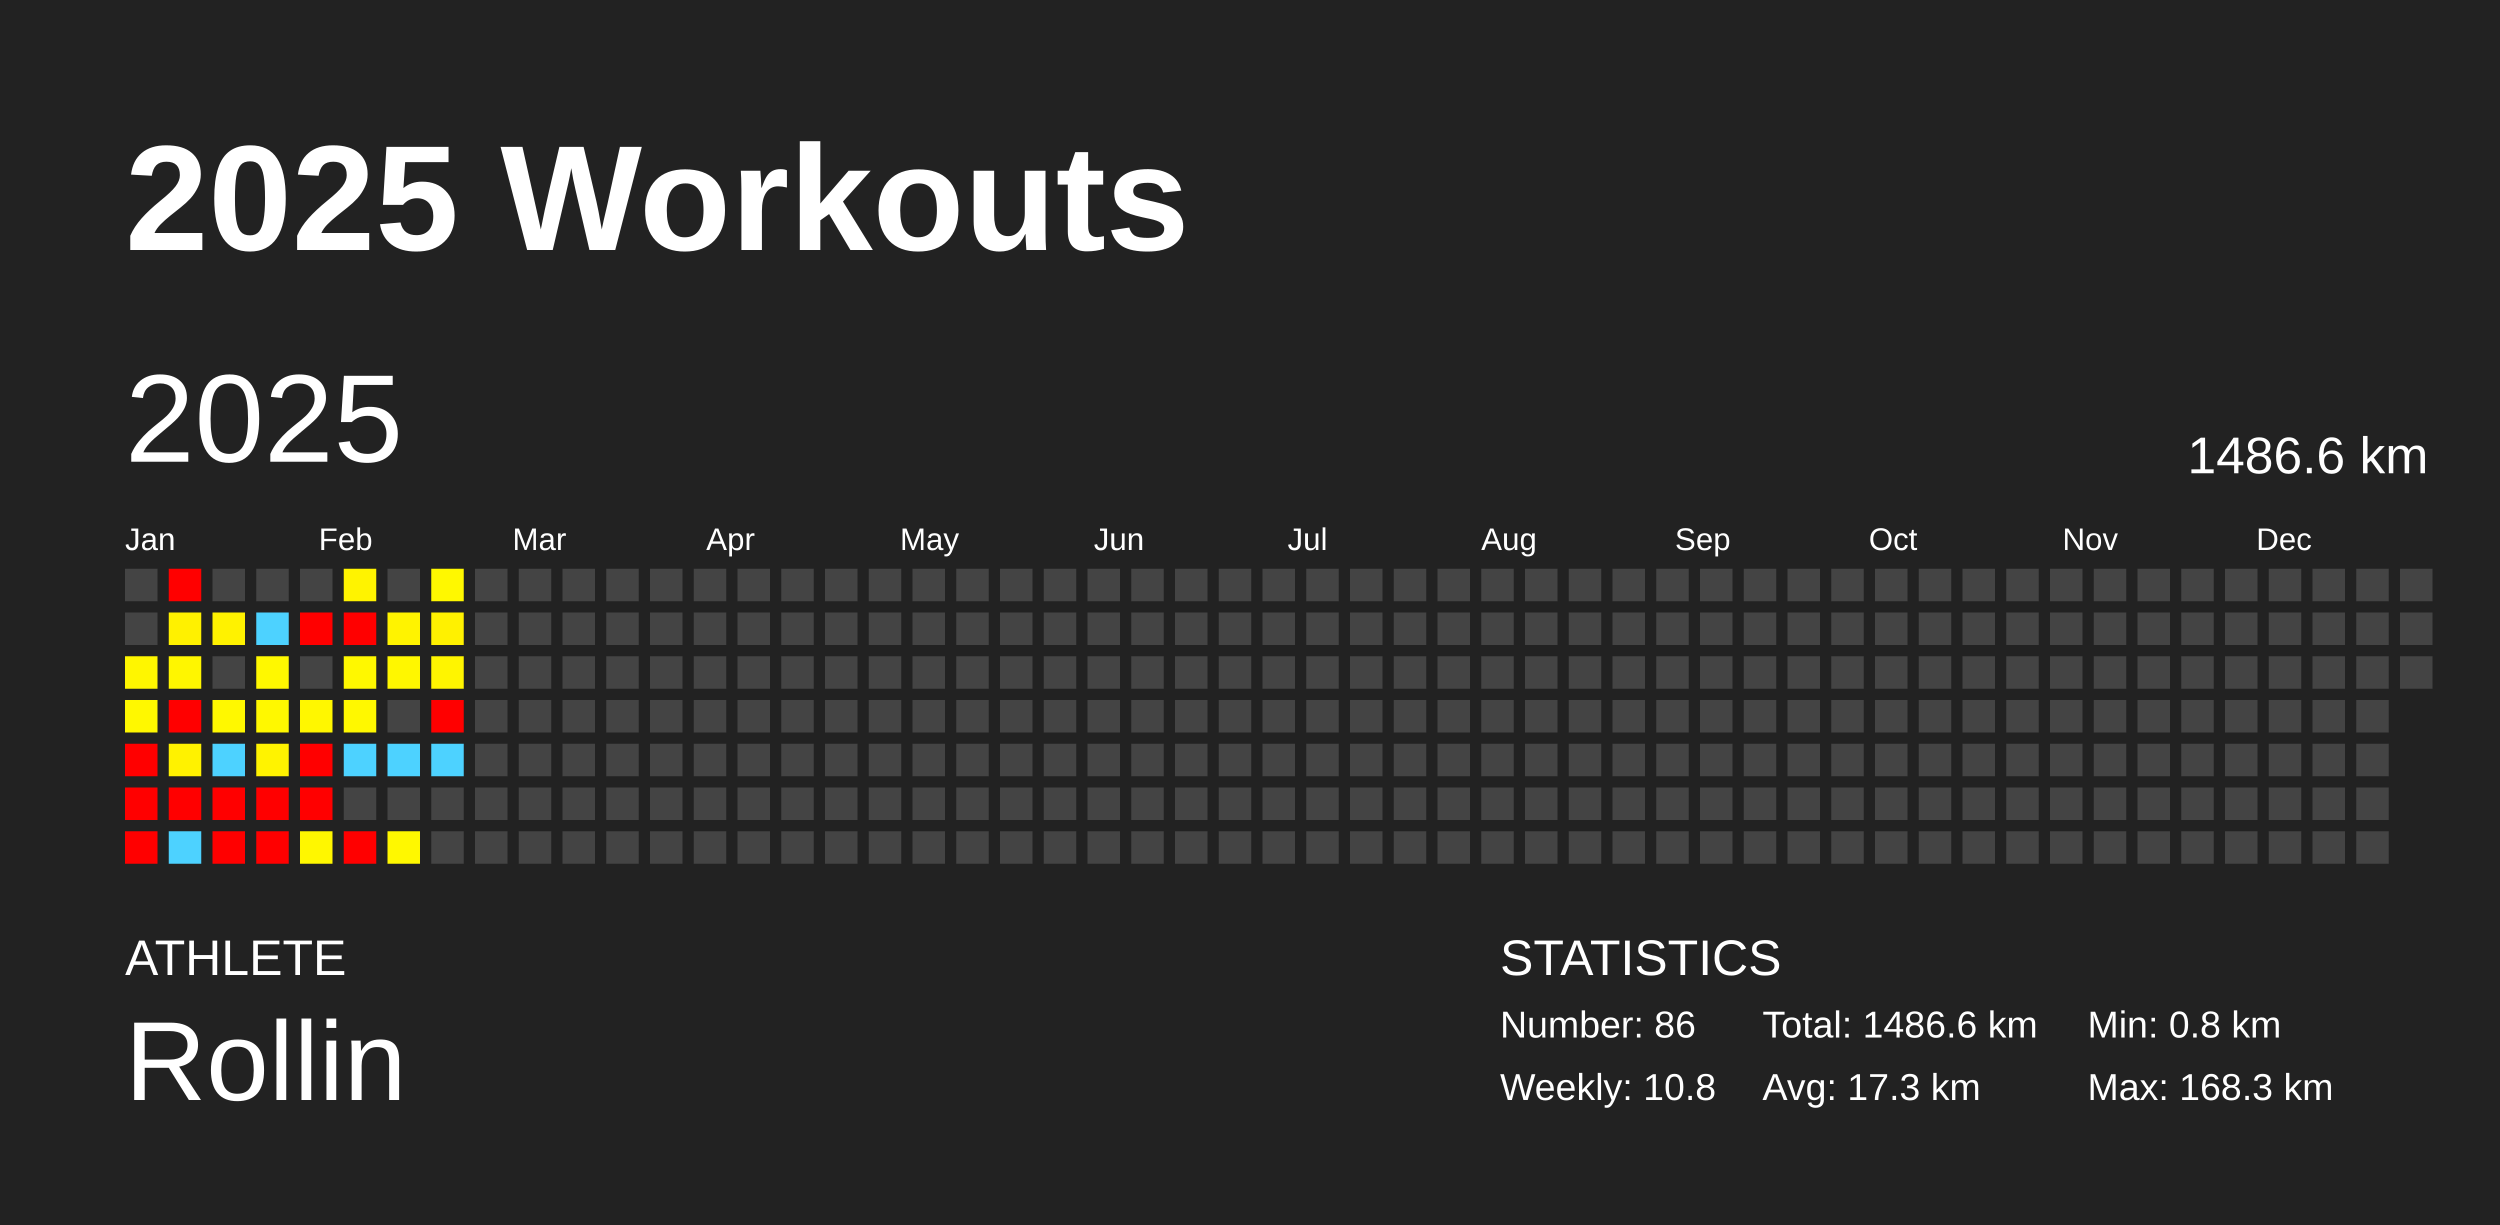
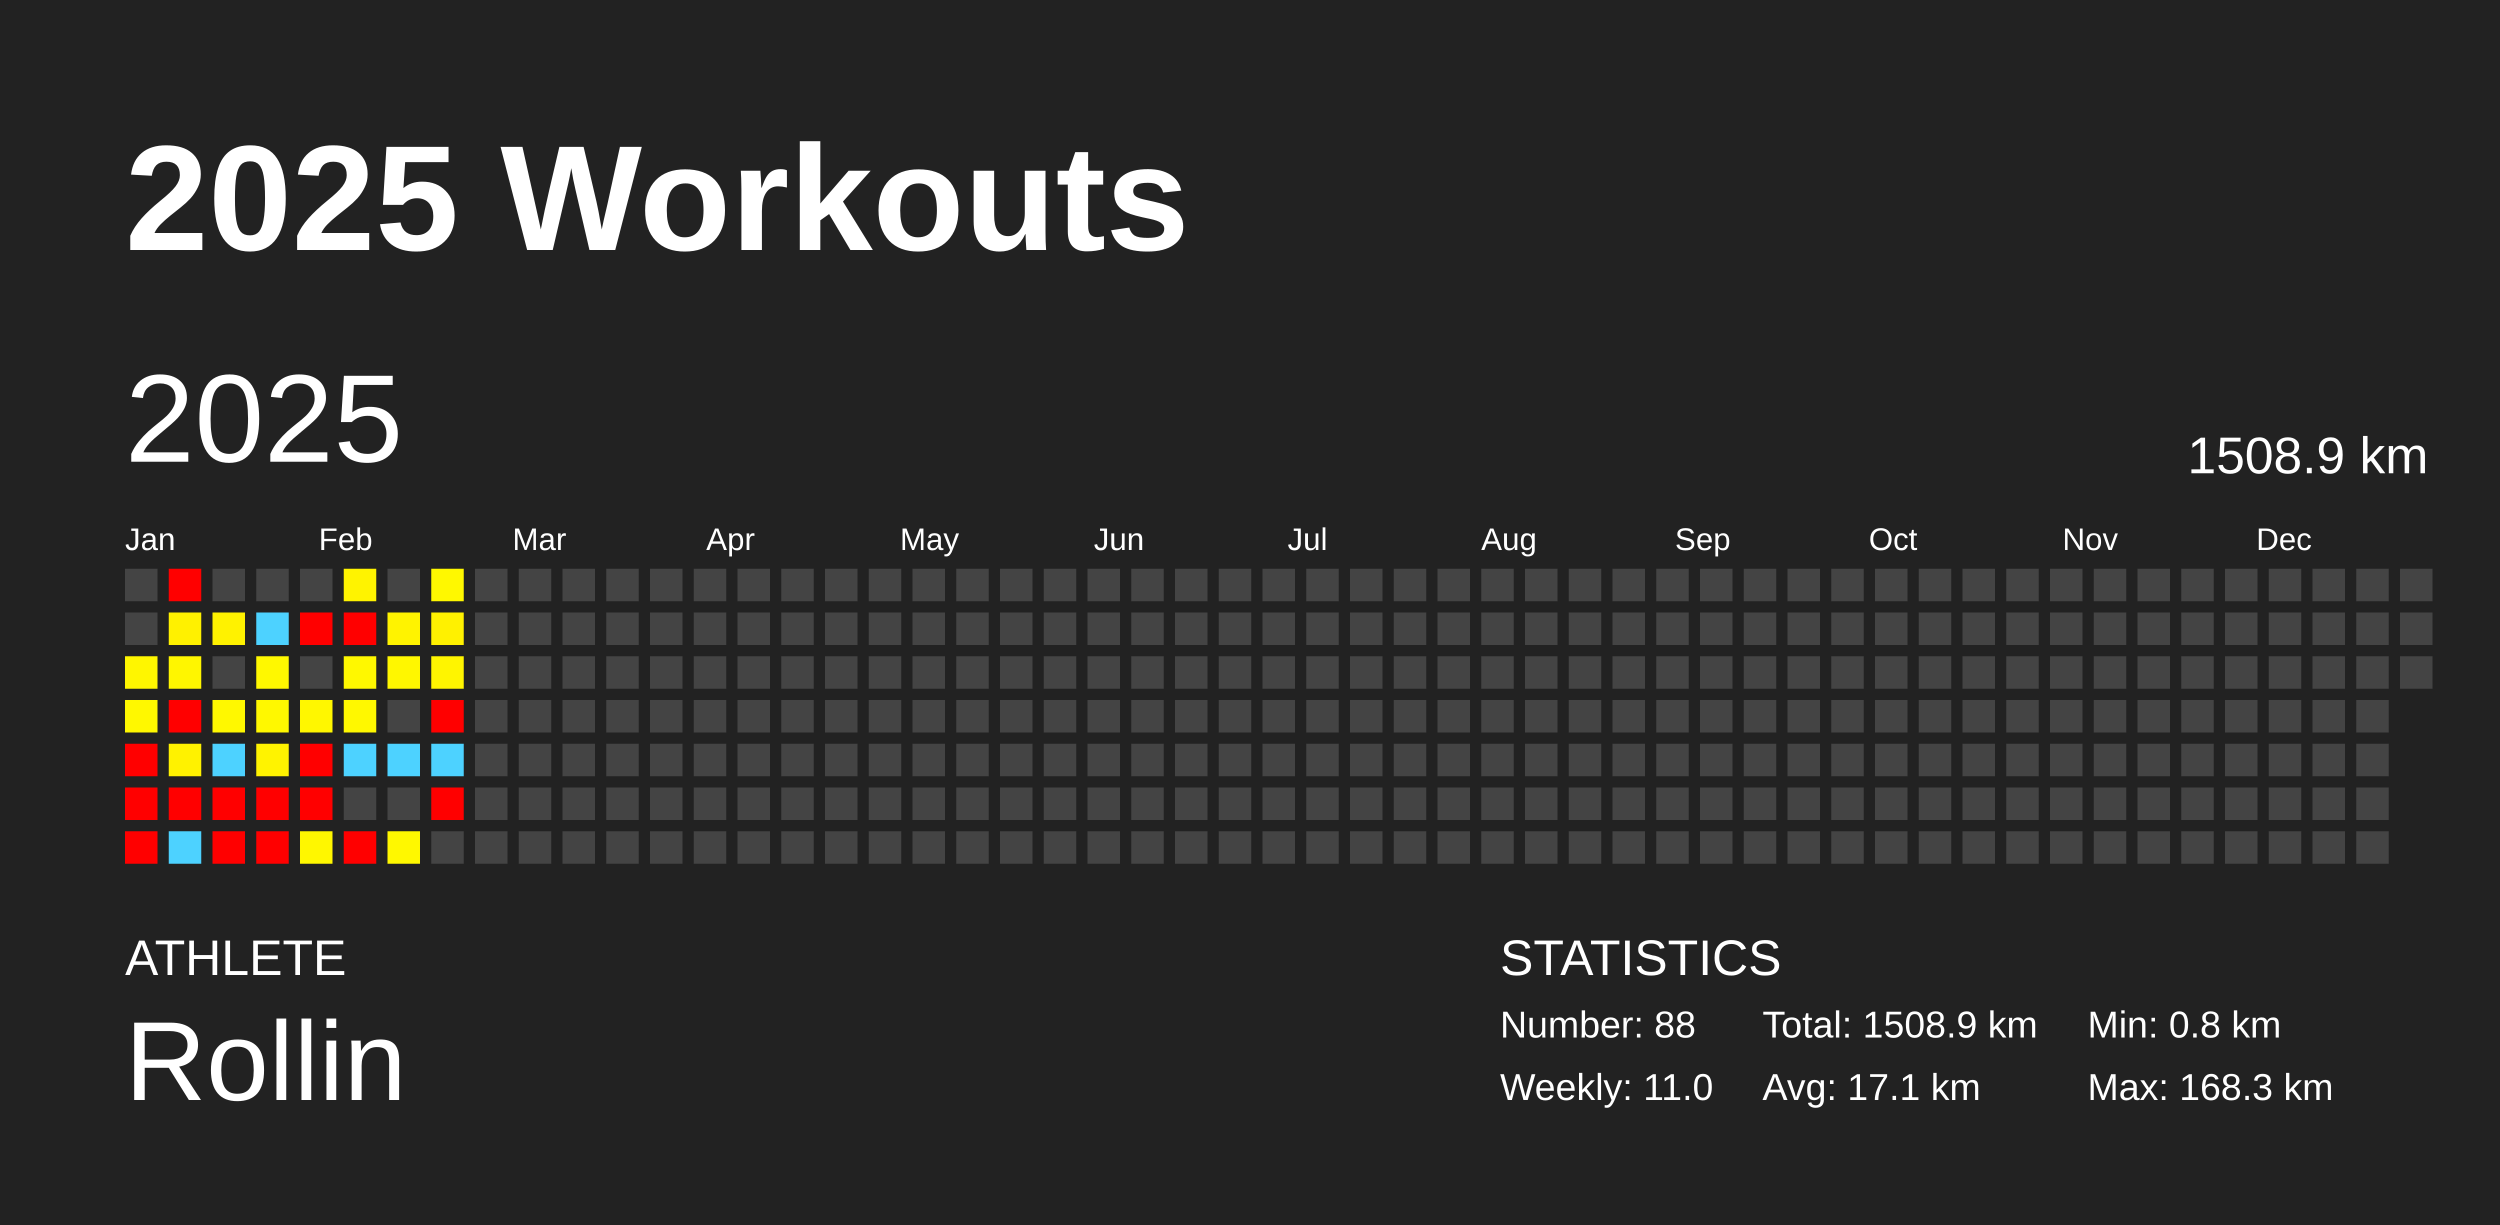
<svg xmlns="http://www.w3.org/2000/svg" baseProfile="full" height="98mm" version="1.1" viewBox="0,0,200,98" width="200mm">
  <defs />
  <rect fill="#222222" height="98" width="200" x="0" y="0" />
  <text fill="#FFFFFF" style="font-size:12px; font-family:Arial; font-weight:bold;" x="10" y="20">2025 Workouts</text>
  <text fill="#FFFFFF" style="font-size:4px; font-family:Arial" x="10" y="78">ATHLETE</text>
  <text fill="#FFFFFF" style="font-size:9px; font-family:Arial" x="10" y="88">Rollin</text>
  <text fill="#FFFFFF" style="font-size:4px; font-family:Arial" x="120" y="78">STATISTICS</text>
-   <text fill="#FFFFFF" style="font-size:3px; font-family:Arial" x="120" y="83">Number: 86</text>
-   <text fill="#FFFFFF" style="font-size:3px; font-family:Arial" x="120" y="88">Weekly: 10.8</text>
-   <text fill="#FFFFFF" style="font-size:3px; font-family:Arial" x="141" y="83">Total: 1486.6 km</text>
-   <text fill="#FFFFFF" style="font-size:3px; font-family:Arial" x="141" y="88">Avg: 17.3 km</text>
+   <text fill="#FFFFFF" style="font-size:3px; font-family:Arial" x="120" y="83">Number: 88</text>
+   <text fill="#FFFFFF" style="font-size:3px; font-family:Arial" x="120" y="88">Weekly: 11.0</text>
+   <text fill="#FFFFFF" style="font-size:3px; font-family:Arial" x="141" y="83">Total: 1508.9 km</text>
+   <text fill="#FFFFFF" style="font-size:3px; font-family:Arial" x="141" y="88">Avg: 17.1 km</text>
  <text fill="#FFFFFF" style="font-size:3px; font-family:Arial" x="167" y="83">Min: 0.8 km</text>
  <text fill="#FFFFFF" style="font-size:3px; font-family:Arial" x="167" y="88">Max: 168.3 km</text>
  <text dominant-baseline="hanging" fill="#FFFFFF" style="font-size:10.0px; font-family:Arial;" x="10" y="30">2025</text>
-   <text dominant-baseline="hanging" fill="#FFFFFF" style="font-size:4.125px; font-family:Arial;" x="175" y="35">1486.6 km</text>
+   <text dominant-baseline="hanging" fill="#FFFFFF" style="font-size:4.125px; font-family:Arial;" x="175" y="35">1508.9 km</text>
  <text fill="#FFFFFF" style="font-size:2.5px; font-family:Arial" x="10.0" y="44">Jan</text>
  <text fill="#FFFFFF" style="font-size:2.5px; font-family:Arial" x="25.5" y="44">Feb</text>
  <text fill="#FFFFFF" style="font-size:2.5px; font-family:Arial" x="41.0" y="44">Mar</text>
  <text fill="#FFFFFF" style="font-size:2.5px; font-family:Arial" x="56.5" y="44">Apr</text>
  <text fill="#FFFFFF" style="font-size:2.5px; font-family:Arial" x="72.0" y="44">May</text>
  <text fill="#FFFFFF" style="font-size:2.5px; font-family:Arial" x="87.5" y="44">Jun</text>
  <text fill="#FFFFFF" style="font-size:2.5px; font-family:Arial" x="103.0" y="44">Jul</text>
  <text fill="#FFFFFF" style="font-size:2.5px; font-family:Arial" x="118.5" y="44">Aug</text>
  <text fill="#FFFFFF" style="font-size:2.5px; font-family:Arial" x="134.0" y="44">Sep</text>
  <text fill="#FFFFFF" style="font-size:2.5px; font-family:Arial" x="149.5" y="44">Oct</text>
  <text fill="#FFFFFF" style="font-size:2.5px; font-family:Arial" x="165.0" y="44">Nov</text>
  <text fill="#FFFFFF" style="font-size:2.5px; font-family:Arial" x="180.5" y="44">Dec</text>
  <rect fill="#444444" height="2.6" width="2.6" x="10.0" y="45.5" />
  <rect fill="#444444" height="2.6" width="2.6" x="10.0" y="49.0" />
  <rect fill="#fff600" height="2.6" width="2.6" x="10.0" y="52.5" />
  <rect fill="#fff800" height="2.6" width="2.6" x="10.0" y="56.0" />
  <rect fill="red" height="2.6" width="2.6" x="10.0" y="59.5" />
  <rect fill="red" height="2.6" width="2.6" x="10.0" y="63.0" />
  <rect fill="red" height="2.6" width="2.6" x="10.0" y="66.5" />
  <rect fill="red" height="2.6" width="2.6" x="13.5" y="45.5" />
  <rect fill="#fff100" height="2.6" width="2.6" x="13.5" y="49.0" />
  <rect fill="#fff600" height="2.6" width="2.6" x="13.5" y="52.5" />
  <rect fill="red" height="2.6" width="2.6" x="13.5" y="56.0" />
  <rect fill="#fff200" height="2.6" width="2.6" x="13.5" y="59.5" />
  <rect fill="red" height="2.6" width="2.6" x="13.5" y="63.0" />
  <rect fill="#4dd2ff" height="2.6" width="2.6" x="13.5" y="66.5" />
  <rect fill="#444444" height="2.6" width="2.6" x="17.0" y="45.5" />
  <rect fill="#fff200" height="2.6" width="2.6" x="17.0" y="49.0" />
  <rect fill="#444444" height="2.6" width="2.6" x="17.0" y="52.5" />
  <rect fill="#fff800" height="2.6" width="2.6" x="17.0" y="56.0" />
  <rect fill="#4dd2ff" height="2.6" width="2.6" x="17.0" y="59.5" />
  <rect fill="red" height="2.6" width="2.6" x="17.0" y="63.0" />
  <rect fill="red" height="2.6" width="2.6" x="17.0" y="66.5" />
  <rect fill="#444444" height="2.6" width="2.6" x="20.5" y="45.5" />
  <rect fill="#4dd2ff" height="2.6" width="2.6" x="20.5" y="49.0" />
  <rect fill="#fff800" height="2.6" width="2.6" x="20.5" y="52.5" />
  <rect fill="#fff800" height="2.6" width="2.6" x="20.5" y="56.0" />
  <rect fill="#fff300" height="2.6" width="2.6" x="20.5" y="59.5" />
  <rect fill="red" height="2.6" width="2.6" x="20.5" y="63.0" />
  <rect fill="red" height="2.6" width="2.6" x="20.5" y="66.5" />
  <rect fill="#444444" height="2.6" width="2.6" x="24.0" y="45.5" />
  <rect fill="red" height="2.6" width="2.6" x="24.0" y="49.0" />
  <rect fill="#444444" height="2.6" width="2.6" x="24.0" y="52.5" />
  <rect fill="#fff700" height="2.6" width="2.6" x="24.0" y="56.0" />
  <rect fill="red" height="2.6" width="2.6" x="24.0" y="59.5" />
  <rect fill="red" height="2.6" width="2.6" x="24.0" y="63.0" />
  <rect fill="#fff700" height="2.6" width="2.6" x="24.0" y="66.5" />
  <rect fill="#fff300" height="2.6" width="2.6" x="27.5" y="45.5" />
  <rect fill="red" height="2.6" width="2.6" x="27.5" y="49.0" />
  <rect fill="#fff800" height="2.6" width="2.6" x="27.5" y="52.5" />
  <rect fill="#fff800" height="2.6" width="2.6" x="27.5" y="56.0" />
  <rect fill="#4dd2ff" height="2.6" width="2.6" x="27.5" y="59.5" />
  <rect fill="#444444" height="2.6" width="2.6" x="27.5" y="63.0" />
  <rect fill="red" height="2.6" width="2.6" x="27.5" y="66.5" />
  <rect fill="#444444" height="2.6" width="2.6" x="31.0" y="45.5" />
  <rect fill="#fff300" height="2.6" width="2.6" x="31.0" y="49.0" />
  <rect fill="#fff700" height="2.6" width="2.6" x="31.0" y="52.5" />
  <rect fill="#444444" height="2.6" width="2.6" x="31.0" y="56.0" />
  <rect fill="#4dd2ff" height="2.6" width="2.6" x="31.0" y="59.5" />
  <rect fill="#444444" height="2.6" width="2.6" x="31.0" y="63.0" />
  <rect fill="#fff800" height="2.6" width="2.6" x="31.0" y="66.5" />
  <rect fill="#fff800" height="2.6" width="2.6" x="34.5" y="45.5" />
  <rect fill="#fff100" height="2.6" width="2.6" x="34.5" y="49.0" />
  <rect fill="#fff500" height="2.6" width="2.6" x="34.5" y="52.5" />
  <rect fill="red" height="2.6" width="2.6" x="34.5" y="56.0" />
  <rect fill="#4dd2ff" height="2.6" width="2.6" x="34.5" y="59.5" />
-   <rect fill="#444444" height="2.6" width="2.6" x="34.5" y="63.0" />
+   <rect fill="red" height="2.6" width="2.6" x="34.5" y="63.0" />
  <rect fill="#444444" height="2.6" width="2.6" x="34.5" y="66.5" />
  <rect fill="#444444" height="2.6" width="2.6" x="38.0" y="45.5" />
  <rect fill="#444444" height="2.6" width="2.6" x="38.0" y="49.0" />
  <rect fill="#444444" height="2.6" width="2.6" x="38.0" y="52.5" />
  <rect fill="#444444" height="2.6" width="2.6" x="38.0" y="56.0" />
  <rect fill="#444444" height="2.6" width="2.6" x="38.0" y="59.5" />
  <rect fill="#444444" height="2.6" width="2.6" x="38.0" y="63.0" />
  <rect fill="#444444" height="2.6" width="2.6" x="38.0" y="66.5" />
  <rect fill="#444444" height="2.6" width="2.6" x="41.5" y="45.5" />
  <rect fill="#444444" height="2.6" width="2.6" x="41.5" y="49.0" />
  <rect fill="#444444" height="2.6" width="2.6" x="41.5" y="52.5" />
  <rect fill="#444444" height="2.6" width="2.6" x="41.5" y="56.0" />
  <rect fill="#444444" height="2.6" width="2.6" x="41.5" y="59.5" />
  <rect fill="#444444" height="2.6" width="2.6" x="41.5" y="63.0" />
  <rect fill="#444444" height="2.6" width="2.6" x="41.5" y="66.5" />
  <rect fill="#444444" height="2.6" width="2.6" x="45.0" y="45.5" />
  <rect fill="#444444" height="2.6" width="2.6" x="45.0" y="49.0" />
  <rect fill="#444444" height="2.6" width="2.6" x="45.0" y="52.5" />
  <rect fill="#444444" height="2.6" width="2.6" x="45.0" y="56.0" />
  <rect fill="#444444" height="2.6" width="2.6" x="45.0" y="59.5" />
  <rect fill="#444444" height="2.6" width="2.6" x="45.0" y="63.0" />
  <rect fill="#444444" height="2.6" width="2.6" x="45.0" y="66.5" />
  <rect fill="#444444" height="2.6" width="2.6" x="48.5" y="45.5" />
  <rect fill="#444444" height="2.6" width="2.6" x="48.5" y="49.0" />
  <rect fill="#444444" height="2.6" width="2.6" x="48.5" y="52.5" />
  <rect fill="#444444" height="2.6" width="2.6" x="48.5" y="56.0" />
  <rect fill="#444444" height="2.6" width="2.6" x="48.5" y="59.5" />
  <rect fill="#444444" height="2.6" width="2.6" x="48.5" y="63.0" />
  <rect fill="#444444" height="2.6" width="2.6" x="48.5" y="66.5" />
  <rect fill="#444444" height="2.6" width="2.6" x="52.0" y="45.5" />
  <rect fill="#444444" height="2.6" width="2.6" x="52.0" y="49.0" />
  <rect fill="#444444" height="2.6" width="2.6" x="52.0" y="52.5" />
  <rect fill="#444444" height="2.6" width="2.6" x="52.0" y="56.0" />
  <rect fill="#444444" height="2.6" width="2.6" x="52.0" y="59.5" />
  <rect fill="#444444" height="2.6" width="2.6" x="52.0" y="63.0" />
  <rect fill="#444444" height="2.6" width="2.6" x="52.0" y="66.5" />
  <rect fill="#444444" height="2.6" width="2.6" x="55.5" y="45.5" />
  <rect fill="#444444" height="2.6" width="2.6" x="55.5" y="49.0" />
  <rect fill="#444444" height="2.6" width="2.6" x="55.5" y="52.5" />
  <rect fill="#444444" height="2.6" width="2.6" x="55.5" y="56.0" />
  <rect fill="#444444" height="2.6" width="2.6" x="55.5" y="59.5" />
  <rect fill="#444444" height="2.6" width="2.6" x="55.5" y="63.0" />
  <rect fill="#444444" height="2.6" width="2.6" x="55.5" y="66.5" />
  <rect fill="#444444" height="2.6" width="2.6" x="59.0" y="45.5" />
  <rect fill="#444444" height="2.6" width="2.6" x="59.0" y="49.0" />
  <rect fill="#444444" height="2.6" width="2.6" x="59.0" y="52.5" />
  <rect fill="#444444" height="2.6" width="2.6" x="59.0" y="56.0" />
  <rect fill="#444444" height="2.6" width="2.6" x="59.0" y="59.5" />
  <rect fill="#444444" height="2.6" width="2.6" x="59.0" y="63.0" />
  <rect fill="#444444" height="2.6" width="2.6" x="59.0" y="66.5" />
  <rect fill="#444444" height="2.6" width="2.6" x="62.5" y="45.5" />
  <rect fill="#444444" height="2.6" width="2.6" x="62.5" y="49.0" />
  <rect fill="#444444" height="2.6" width="2.6" x="62.5" y="52.5" />
  <rect fill="#444444" height="2.6" width="2.6" x="62.5" y="56.0" />
  <rect fill="#444444" height="2.6" width="2.6" x="62.5" y="59.5" />
  <rect fill="#444444" height="2.6" width="2.6" x="62.5" y="63.0" />
  <rect fill="#444444" height="2.6" width="2.6" x="62.5" y="66.5" />
  <rect fill="#444444" height="2.6" width="2.6" x="66.0" y="45.5" />
  <rect fill="#444444" height="2.6" width="2.6" x="66.0" y="49.0" />
  <rect fill="#444444" height="2.6" width="2.6" x="66.0" y="52.5" />
  <rect fill="#444444" height="2.6" width="2.6" x="66.0" y="56.0" />
  <rect fill="#444444" height="2.6" width="2.6" x="66.0" y="59.5" />
  <rect fill="#444444" height="2.6" width="2.6" x="66.0" y="63.0" />
  <rect fill="#444444" height="2.6" width="2.6" x="66.0" y="66.5" />
  <rect fill="#444444" height="2.6" width="2.6" x="69.5" y="45.5" />
  <rect fill="#444444" height="2.6" width="2.6" x="69.5" y="49.0" />
  <rect fill="#444444" height="2.6" width="2.6" x="69.5" y="52.5" />
  <rect fill="#444444" height="2.6" width="2.6" x="69.5" y="56.0" />
  <rect fill="#444444" height="2.6" width="2.6" x="69.5" y="59.5" />
  <rect fill="#444444" height="2.6" width="2.6" x="69.5" y="63.0" />
  <rect fill="#444444" height="2.6" width="2.6" x="69.5" y="66.5" />
  <rect fill="#444444" height="2.6" width="2.6" x="73.0" y="45.5" />
  <rect fill="#444444" height="2.6" width="2.6" x="73.0" y="49.0" />
  <rect fill="#444444" height="2.6" width="2.6" x="73.0" y="52.5" />
  <rect fill="#444444" height="2.6" width="2.6" x="73.0" y="56.0" />
  <rect fill="#444444" height="2.6" width="2.6" x="73.0" y="59.5" />
  <rect fill="#444444" height="2.6" width="2.6" x="73.0" y="63.0" />
  <rect fill="#444444" height="2.6" width="2.6" x="73.0" y="66.5" />
  <rect fill="#444444" height="2.6" width="2.6" x="76.5" y="45.5" />
  <rect fill="#444444" height="2.6" width="2.6" x="76.5" y="49.0" />
  <rect fill="#444444" height="2.6" width="2.6" x="76.5" y="52.5" />
  <rect fill="#444444" height="2.6" width="2.6" x="76.5" y="56.0" />
  <rect fill="#444444" height="2.6" width="2.6" x="76.5" y="59.5" />
  <rect fill="#444444" height="2.6" width="2.6" x="76.5" y="63.0" />
  <rect fill="#444444" height="2.6" width="2.6" x="76.5" y="66.5" />
  <rect fill="#444444" height="2.6" width="2.6" x="80.0" y="45.5" />
  <rect fill="#444444" height="2.6" width="2.6" x="80.0" y="49.0" />
  <rect fill="#444444" height="2.6" width="2.6" x="80.0" y="52.5" />
  <rect fill="#444444" height="2.6" width="2.6" x="80.0" y="56.0" />
  <rect fill="#444444" height="2.6" width="2.6" x="80.0" y="59.5" />
  <rect fill="#444444" height="2.6" width="2.6" x="80.0" y="63.0" />
  <rect fill="#444444" height="2.6" width="2.6" x="80.0" y="66.5" />
  <rect fill="#444444" height="2.6" width="2.6" x="83.5" y="45.5" />
  <rect fill="#444444" height="2.6" width="2.6" x="83.5" y="49.0" />
  <rect fill="#444444" height="2.6" width="2.6" x="83.5" y="52.5" />
  <rect fill="#444444" height="2.6" width="2.6" x="83.5" y="56.0" />
  <rect fill="#444444" height="2.6" width="2.6" x="83.5" y="59.5" />
  <rect fill="#444444" height="2.6" width="2.6" x="83.5" y="63.0" />
  <rect fill="#444444" height="2.6" width="2.6" x="83.5" y="66.5" />
  <rect fill="#444444" height="2.6" width="2.6" x="87.0" y="45.5" />
  <rect fill="#444444" height="2.6" width="2.6" x="87.0" y="49.0" />
  <rect fill="#444444" height="2.6" width="2.6" x="87.0" y="52.5" />
  <rect fill="#444444" height="2.6" width="2.6" x="87.0" y="56.0" />
  <rect fill="#444444" height="2.6" width="2.6" x="87.0" y="59.5" />
  <rect fill="#444444" height="2.6" width="2.6" x="87.0" y="63.0" />
  <rect fill="#444444" height="2.6" width="2.6" x="87.0" y="66.5" />
  <rect fill="#444444" height="2.6" width="2.6" x="90.5" y="45.5" />
  <rect fill="#444444" height="2.6" width="2.6" x="90.5" y="49.0" />
  <rect fill="#444444" height="2.6" width="2.6" x="90.5" y="52.5" />
  <rect fill="#444444" height="2.6" width="2.6" x="90.5" y="56.0" />
  <rect fill="#444444" height="2.6" width="2.6" x="90.5" y="59.5" />
  <rect fill="#444444" height="2.6" width="2.6" x="90.5" y="63.0" />
  <rect fill="#444444" height="2.6" width="2.6" x="90.5" y="66.5" />
  <rect fill="#444444" height="2.6" width="2.6" x="94.0" y="45.5" />
  <rect fill="#444444" height="2.6" width="2.6" x="94.0" y="49.0" />
  <rect fill="#444444" height="2.6" width="2.6" x="94.0" y="52.5" />
  <rect fill="#444444" height="2.6" width="2.6" x="94.0" y="56.0" />
  <rect fill="#444444" height="2.6" width="2.6" x="94.0" y="59.5" />
  <rect fill="#444444" height="2.6" width="2.6" x="94.0" y="63.0" />
  <rect fill="#444444" height="2.6" width="2.6" x="94.0" y="66.5" />
  <rect fill="#444444" height="2.6" width="2.6" x="97.5" y="45.5" />
  <rect fill="#444444" height="2.6" width="2.6" x="97.5" y="49.0" />
  <rect fill="#444444" height="2.6" width="2.6" x="97.5" y="52.5" />
  <rect fill="#444444" height="2.6" width="2.6" x="97.5" y="56.0" />
  <rect fill="#444444" height="2.6" width="2.6" x="97.5" y="59.5" />
  <rect fill="#444444" height="2.6" width="2.6" x="97.5" y="63.0" />
  <rect fill="#444444" height="2.6" width="2.6" x="97.5" y="66.5" />
  <rect fill="#444444" height="2.6" width="2.6" x="101.0" y="45.5" />
  <rect fill="#444444" height="2.6" width="2.6" x="101.0" y="49.0" />
  <rect fill="#444444" height="2.6" width="2.6" x="101.0" y="52.5" />
  <rect fill="#444444" height="2.6" width="2.6" x="101.0" y="56.0" />
  <rect fill="#444444" height="2.6" width="2.6" x="101.0" y="59.5" />
  <rect fill="#444444" height="2.6" width="2.6" x="101.0" y="63.0" />
  <rect fill="#444444" height="2.6" width="2.6" x="101.0" y="66.5" />
  <rect fill="#444444" height="2.6" width="2.6" x="104.5" y="45.5" />
  <rect fill="#444444" height="2.6" width="2.6" x="104.5" y="49.0" />
  <rect fill="#444444" height="2.6" width="2.6" x="104.5" y="52.5" />
  <rect fill="#444444" height="2.6" width="2.6" x="104.5" y="56.0" />
  <rect fill="#444444" height="2.6" width="2.6" x="104.5" y="59.5" />
  <rect fill="#444444" height="2.6" width="2.6" x="104.5" y="63.0" />
  <rect fill="#444444" height="2.6" width="2.6" x="104.5" y="66.5" />
  <rect fill="#444444" height="2.6" width="2.6" x="108.0" y="45.5" />
  <rect fill="#444444" height="2.6" width="2.6" x="108.0" y="49.0" />
  <rect fill="#444444" height="2.6" width="2.6" x="108.0" y="52.5" />
  <rect fill="#444444" height="2.6" width="2.6" x="108.0" y="56.0" />
  <rect fill="#444444" height="2.6" width="2.6" x="108.0" y="59.5" />
  <rect fill="#444444" height="2.6" width="2.6" x="108.0" y="63.0" />
  <rect fill="#444444" height="2.6" width="2.6" x="108.0" y="66.5" />
  <rect fill="#444444" height="2.6" width="2.6" x="111.5" y="45.5" />
  <rect fill="#444444" height="2.6" width="2.6" x="111.5" y="49.0" />
  <rect fill="#444444" height="2.6" width="2.6" x="111.5" y="52.5" />
  <rect fill="#444444" height="2.6" width="2.6" x="111.5" y="56.0" />
  <rect fill="#444444" height="2.6" width="2.6" x="111.5" y="59.5" />
  <rect fill="#444444" height="2.6" width="2.6" x="111.5" y="63.0" />
  <rect fill="#444444" height="2.6" width="2.6" x="111.5" y="66.5" />
  <rect fill="#444444" height="2.6" width="2.6" x="115.0" y="45.5" />
  <rect fill="#444444" height="2.6" width="2.6" x="115.0" y="49.0" />
  <rect fill="#444444" height="2.6" width="2.6" x="115.0" y="52.5" />
  <rect fill="#444444" height="2.6" width="2.6" x="115.0" y="56.0" />
  <rect fill="#444444" height="2.6" width="2.6" x="115.0" y="59.5" />
  <rect fill="#444444" height="2.6" width="2.6" x="115.0" y="63.0" />
  <rect fill="#444444" height="2.6" width="2.6" x="115.0" y="66.5" />
  <rect fill="#444444" height="2.6" width="2.6" x="118.5" y="45.5" />
  <rect fill="#444444" height="2.6" width="2.6" x="118.5" y="49.0" />
  <rect fill="#444444" height="2.6" width="2.6" x="118.5" y="52.5" />
  <rect fill="#444444" height="2.6" width="2.6" x="118.5" y="56.0" />
  <rect fill="#444444" height="2.6" width="2.6" x="118.5" y="59.5" />
  <rect fill="#444444" height="2.6" width="2.6" x="118.5" y="63.0" />
  <rect fill="#444444" height="2.6" width="2.6" x="118.5" y="66.5" />
  <rect fill="#444444" height="2.6" width="2.6" x="122.0" y="45.5" />
  <rect fill="#444444" height="2.6" width="2.6" x="122.0" y="49.0" />
  <rect fill="#444444" height="2.6" width="2.6" x="122.0" y="52.5" />
  <rect fill="#444444" height="2.6" width="2.6" x="122.0" y="56.0" />
  <rect fill="#444444" height="2.6" width="2.6" x="122.0" y="59.5" />
  <rect fill="#444444" height="2.6" width="2.6" x="122.0" y="63.0" />
  <rect fill="#444444" height="2.6" width="2.6" x="122.0" y="66.5" />
  <rect fill="#444444" height="2.6" width="2.6" x="125.5" y="45.5" />
  <rect fill="#444444" height="2.6" width="2.6" x="125.5" y="49.0" />
  <rect fill="#444444" height="2.6" width="2.6" x="125.5" y="52.5" />
  <rect fill="#444444" height="2.6" width="2.6" x="125.5" y="56.0" />
  <rect fill="#444444" height="2.6" width="2.6" x="125.5" y="59.5" />
  <rect fill="#444444" height="2.6" width="2.6" x="125.5" y="63.0" />
  <rect fill="#444444" height="2.6" width="2.6" x="125.5" y="66.5" />
  <rect fill="#444444" height="2.6" width="2.6" x="129.0" y="45.5" />
  <rect fill="#444444" height="2.6" width="2.6" x="129.0" y="49.0" />
  <rect fill="#444444" height="2.6" width="2.6" x="129.0" y="52.5" />
  <rect fill="#444444" height="2.6" width="2.6" x="129.0" y="56.0" />
  <rect fill="#444444" height="2.6" width="2.6" x="129.0" y="59.5" />
  <rect fill="#444444" height="2.6" width="2.6" x="129.0" y="63.0" />
  <rect fill="#444444" height="2.6" width="2.6" x="129.0" y="66.5" />
  <rect fill="#444444" height="2.6" width="2.6" x="132.5" y="45.5" />
  <rect fill="#444444" height="2.6" width="2.6" x="132.5" y="49.0" />
  <rect fill="#444444" height="2.6" width="2.6" x="132.5" y="52.5" />
  <rect fill="#444444" height="2.6" width="2.6" x="132.5" y="56.0" />
  <rect fill="#444444" height="2.6" width="2.6" x="132.5" y="59.5" />
  <rect fill="#444444" height="2.6" width="2.6" x="132.5" y="63.0" />
  <rect fill="#444444" height="2.6" width="2.6" x="132.5" y="66.5" />
  <rect fill="#444444" height="2.6" width="2.6" x="136.0" y="45.5" />
  <rect fill="#444444" height="2.6" width="2.6" x="136.0" y="49.0" />
  <rect fill="#444444" height="2.6" width="2.6" x="136.0" y="52.5" />
  <rect fill="#444444" height="2.6" width="2.6" x="136.0" y="56.0" />
  <rect fill="#444444" height="2.6" width="2.6" x="136.0" y="59.5" />
  <rect fill="#444444" height="2.6" width="2.6" x="136.0" y="63.0" />
  <rect fill="#444444" height="2.6" width="2.6" x="136.0" y="66.5" />
  <rect fill="#444444" height="2.6" width="2.6" x="139.5" y="45.5" />
  <rect fill="#444444" height="2.6" width="2.6" x="139.5" y="49.0" />
  <rect fill="#444444" height="2.6" width="2.6" x="139.5" y="52.5" />
  <rect fill="#444444" height="2.6" width="2.6" x="139.5" y="56.0" />
  <rect fill="#444444" height="2.6" width="2.6" x="139.5" y="59.5" />
  <rect fill="#444444" height="2.6" width="2.6" x="139.5" y="63.0" />
  <rect fill="#444444" height="2.6" width="2.6" x="139.5" y="66.5" />
  <rect fill="#444444" height="2.6" width="2.6" x="143.0" y="45.5" />
  <rect fill="#444444" height="2.6" width="2.6" x="143.0" y="49.0" />
  <rect fill="#444444" height="2.6" width="2.6" x="143.0" y="52.5" />
  <rect fill="#444444" height="2.6" width="2.6" x="143.0" y="56.0" />
  <rect fill="#444444" height="2.6" width="2.6" x="143.0" y="59.5" />
  <rect fill="#444444" height="2.6" width="2.6" x="143.0" y="63.0" />
  <rect fill="#444444" height="2.6" width="2.6" x="143.0" y="66.5" />
  <rect fill="#444444" height="2.6" width="2.6" x="146.5" y="45.5" />
  <rect fill="#444444" height="2.6" width="2.6" x="146.5" y="49.0" />
  <rect fill="#444444" height="2.6" width="2.6" x="146.5" y="52.5" />
  <rect fill="#444444" height="2.6" width="2.6" x="146.5" y="56.0" />
  <rect fill="#444444" height="2.6" width="2.6" x="146.5" y="59.5" />
  <rect fill="#444444" height="2.6" width="2.6" x="146.5" y="63.0" />
  <rect fill="#444444" height="2.6" width="2.6" x="146.5" y="66.5" />
  <rect fill="#444444" height="2.6" width="2.6" x="150.0" y="45.5" />
  <rect fill="#444444" height="2.6" width="2.6" x="150.0" y="49.0" />
  <rect fill="#444444" height="2.6" width="2.6" x="150.0" y="52.5" />
  <rect fill="#444444" height="2.6" width="2.6" x="150.0" y="56.0" />
  <rect fill="#444444" height="2.6" width="2.6" x="150.0" y="59.5" />
  <rect fill="#444444" height="2.6" width="2.6" x="150.0" y="63.0" />
  <rect fill="#444444" height="2.6" width="2.6" x="150.0" y="66.5" />
  <rect fill="#444444" height="2.6" width="2.6" x="153.5" y="45.5" />
  <rect fill="#444444" height="2.6" width="2.6" x="153.5" y="49.0" />
  <rect fill="#444444" height="2.6" width="2.6" x="153.5" y="52.5" />
  <rect fill="#444444" height="2.6" width="2.6" x="153.5" y="56.0" />
  <rect fill="#444444" height="2.6" width="2.6" x="153.5" y="59.5" />
  <rect fill="#444444" height="2.6" width="2.6" x="153.5" y="63.0" />
  <rect fill="#444444" height="2.6" width="2.6" x="153.5" y="66.5" />
  <rect fill="#444444" height="2.6" width="2.6" x="157.0" y="45.5" />
  <rect fill="#444444" height="2.6" width="2.6" x="157.0" y="49.0" />
  <rect fill="#444444" height="2.6" width="2.6" x="157.0" y="52.5" />
  <rect fill="#444444" height="2.6" width="2.6" x="157.0" y="56.0" />
  <rect fill="#444444" height="2.6" width="2.6" x="157.0" y="59.5" />
  <rect fill="#444444" height="2.6" width="2.6" x="157.0" y="63.0" />
  <rect fill="#444444" height="2.6" width="2.6" x="157.0" y="66.5" />
  <rect fill="#444444" height="2.6" width="2.6" x="160.5" y="45.5" />
  <rect fill="#444444" height="2.6" width="2.6" x="160.5" y="49.0" />
  <rect fill="#444444" height="2.6" width="2.6" x="160.5" y="52.5" />
  <rect fill="#444444" height="2.6" width="2.6" x="160.5" y="56.0" />
  <rect fill="#444444" height="2.6" width="2.6" x="160.5" y="59.5" />
  <rect fill="#444444" height="2.6" width="2.6" x="160.5" y="63.0" />
  <rect fill="#444444" height="2.6" width="2.6" x="160.5" y="66.5" />
  <rect fill="#444444" height="2.6" width="2.6" x="164.0" y="45.5" />
  <rect fill="#444444" height="2.6" width="2.6" x="164.0" y="49.0" />
  <rect fill="#444444" height="2.6" width="2.6" x="164.0" y="52.5" />
  <rect fill="#444444" height="2.6" width="2.6" x="164.0" y="56.0" />
  <rect fill="#444444" height="2.6" width="2.6" x="164.0" y="59.5" />
  <rect fill="#444444" height="2.6" width="2.6" x="164.0" y="63.0" />
  <rect fill="#444444" height="2.6" width="2.6" x="164.0" y="66.5" />
  <rect fill="#444444" height="2.6" width="2.6" x="167.5" y="45.5" />
  <rect fill="#444444" height="2.6" width="2.6" x="167.5" y="49.0" />
  <rect fill="#444444" height="2.6" width="2.6" x="167.5" y="52.5" />
  <rect fill="#444444" height="2.6" width="2.6" x="167.5" y="56.0" />
  <rect fill="#444444" height="2.6" width="2.6" x="167.5" y="59.5" />
  <rect fill="#444444" height="2.6" width="2.6" x="167.5" y="63.0" />
  <rect fill="#444444" height="2.6" width="2.6" x="167.5" y="66.5" />
  <rect fill="#444444" height="2.6" width="2.6" x="171.0" y="45.5" />
  <rect fill="#444444" height="2.6" width="2.6" x="171.0" y="49.0" />
  <rect fill="#444444" height="2.6" width="2.6" x="171.0" y="52.5" />
  <rect fill="#444444" height="2.6" width="2.6" x="171.0" y="56.0" />
  <rect fill="#444444" height="2.6" width="2.6" x="171.0" y="59.5" />
  <rect fill="#444444" height="2.6" width="2.6" x="171.0" y="63.0" />
  <rect fill="#444444" height="2.6" width="2.6" x="171.0" y="66.5" />
  <rect fill="#444444" height="2.6" width="2.6" x="174.5" y="45.5" />
  <rect fill="#444444" height="2.6" width="2.6" x="174.5" y="49.0" />
  <rect fill="#444444" height="2.6" width="2.6" x="174.5" y="52.5" />
  <rect fill="#444444" height="2.6" width="2.6" x="174.5" y="56.0" />
  <rect fill="#444444" height="2.6" width="2.6" x="174.5" y="59.5" />
  <rect fill="#444444" height="2.6" width="2.6" x="174.5" y="63.0" />
  <rect fill="#444444" height="2.6" width="2.6" x="174.5" y="66.5" />
  <rect fill="#444444" height="2.6" width="2.6" x="178.0" y="45.5" />
  <rect fill="#444444" height="2.6" width="2.6" x="178.0" y="49.0" />
  <rect fill="#444444" height="2.6" width="2.6" x="178.0" y="52.5" />
  <rect fill="#444444" height="2.6" width="2.6" x="178.0" y="56.0" />
  <rect fill="#444444" height="2.6" width="2.6" x="178.0" y="59.5" />
  <rect fill="#444444" height="2.6" width="2.6" x="178.0" y="63.0" />
  <rect fill="#444444" height="2.6" width="2.6" x="178.0" y="66.5" />
  <rect fill="#444444" height="2.6" width="2.6" x="181.5" y="45.5" />
  <rect fill="#444444" height="2.6" width="2.6" x="181.5" y="49.0" />
  <rect fill="#444444" height="2.6" width="2.6" x="181.5" y="52.5" />
  <rect fill="#444444" height="2.6" width="2.6" x="181.5" y="56.0" />
  <rect fill="#444444" height="2.6" width="2.6" x="181.5" y="59.5" />
  <rect fill="#444444" height="2.6" width="2.6" x="181.5" y="63.0" />
  <rect fill="#444444" height="2.6" width="2.6" x="181.5" y="66.5" />
  <rect fill="#444444" height="2.6" width="2.6" x="185.0" y="45.5" />
  <rect fill="#444444" height="2.6" width="2.6" x="185.0" y="49.0" />
  <rect fill="#444444" height="2.6" width="2.6" x="185.0" y="52.5" />
  <rect fill="#444444" height="2.6" width="2.6" x="185.0" y="56.0" />
  <rect fill="#444444" height="2.6" width="2.6" x="185.0" y="59.5" />
  <rect fill="#444444" height="2.6" width="2.6" x="185.0" y="63.0" />
  <rect fill="#444444" height="2.6" width="2.6" x="185.0" y="66.5" />
  <rect fill="#444444" height="2.6" width="2.6" x="188.5" y="45.5" />
  <rect fill="#444444" height="2.6" width="2.6" x="188.5" y="49.0" />
  <rect fill="#444444" height="2.6" width="2.6" x="188.5" y="52.5" />
  <rect fill="#444444" height="2.6" width="2.6" x="188.5" y="56.0" />
  <rect fill="#444444" height="2.6" width="2.6" x="188.5" y="59.5" />
  <rect fill="#444444" height="2.6" width="2.6" x="188.5" y="63.0" />
  <rect fill="#444444" height="2.6" width="2.6" x="188.5" y="66.5" />
  <rect fill="#444444" height="2.6" width="2.6" x="192.0" y="45.5" />
  <rect fill="#444444" height="2.6" width="2.6" x="192.0" y="49.0" />
  <rect fill="#444444" height="2.6" width="2.6" x="192.0" y="52.5" />
</svg>
